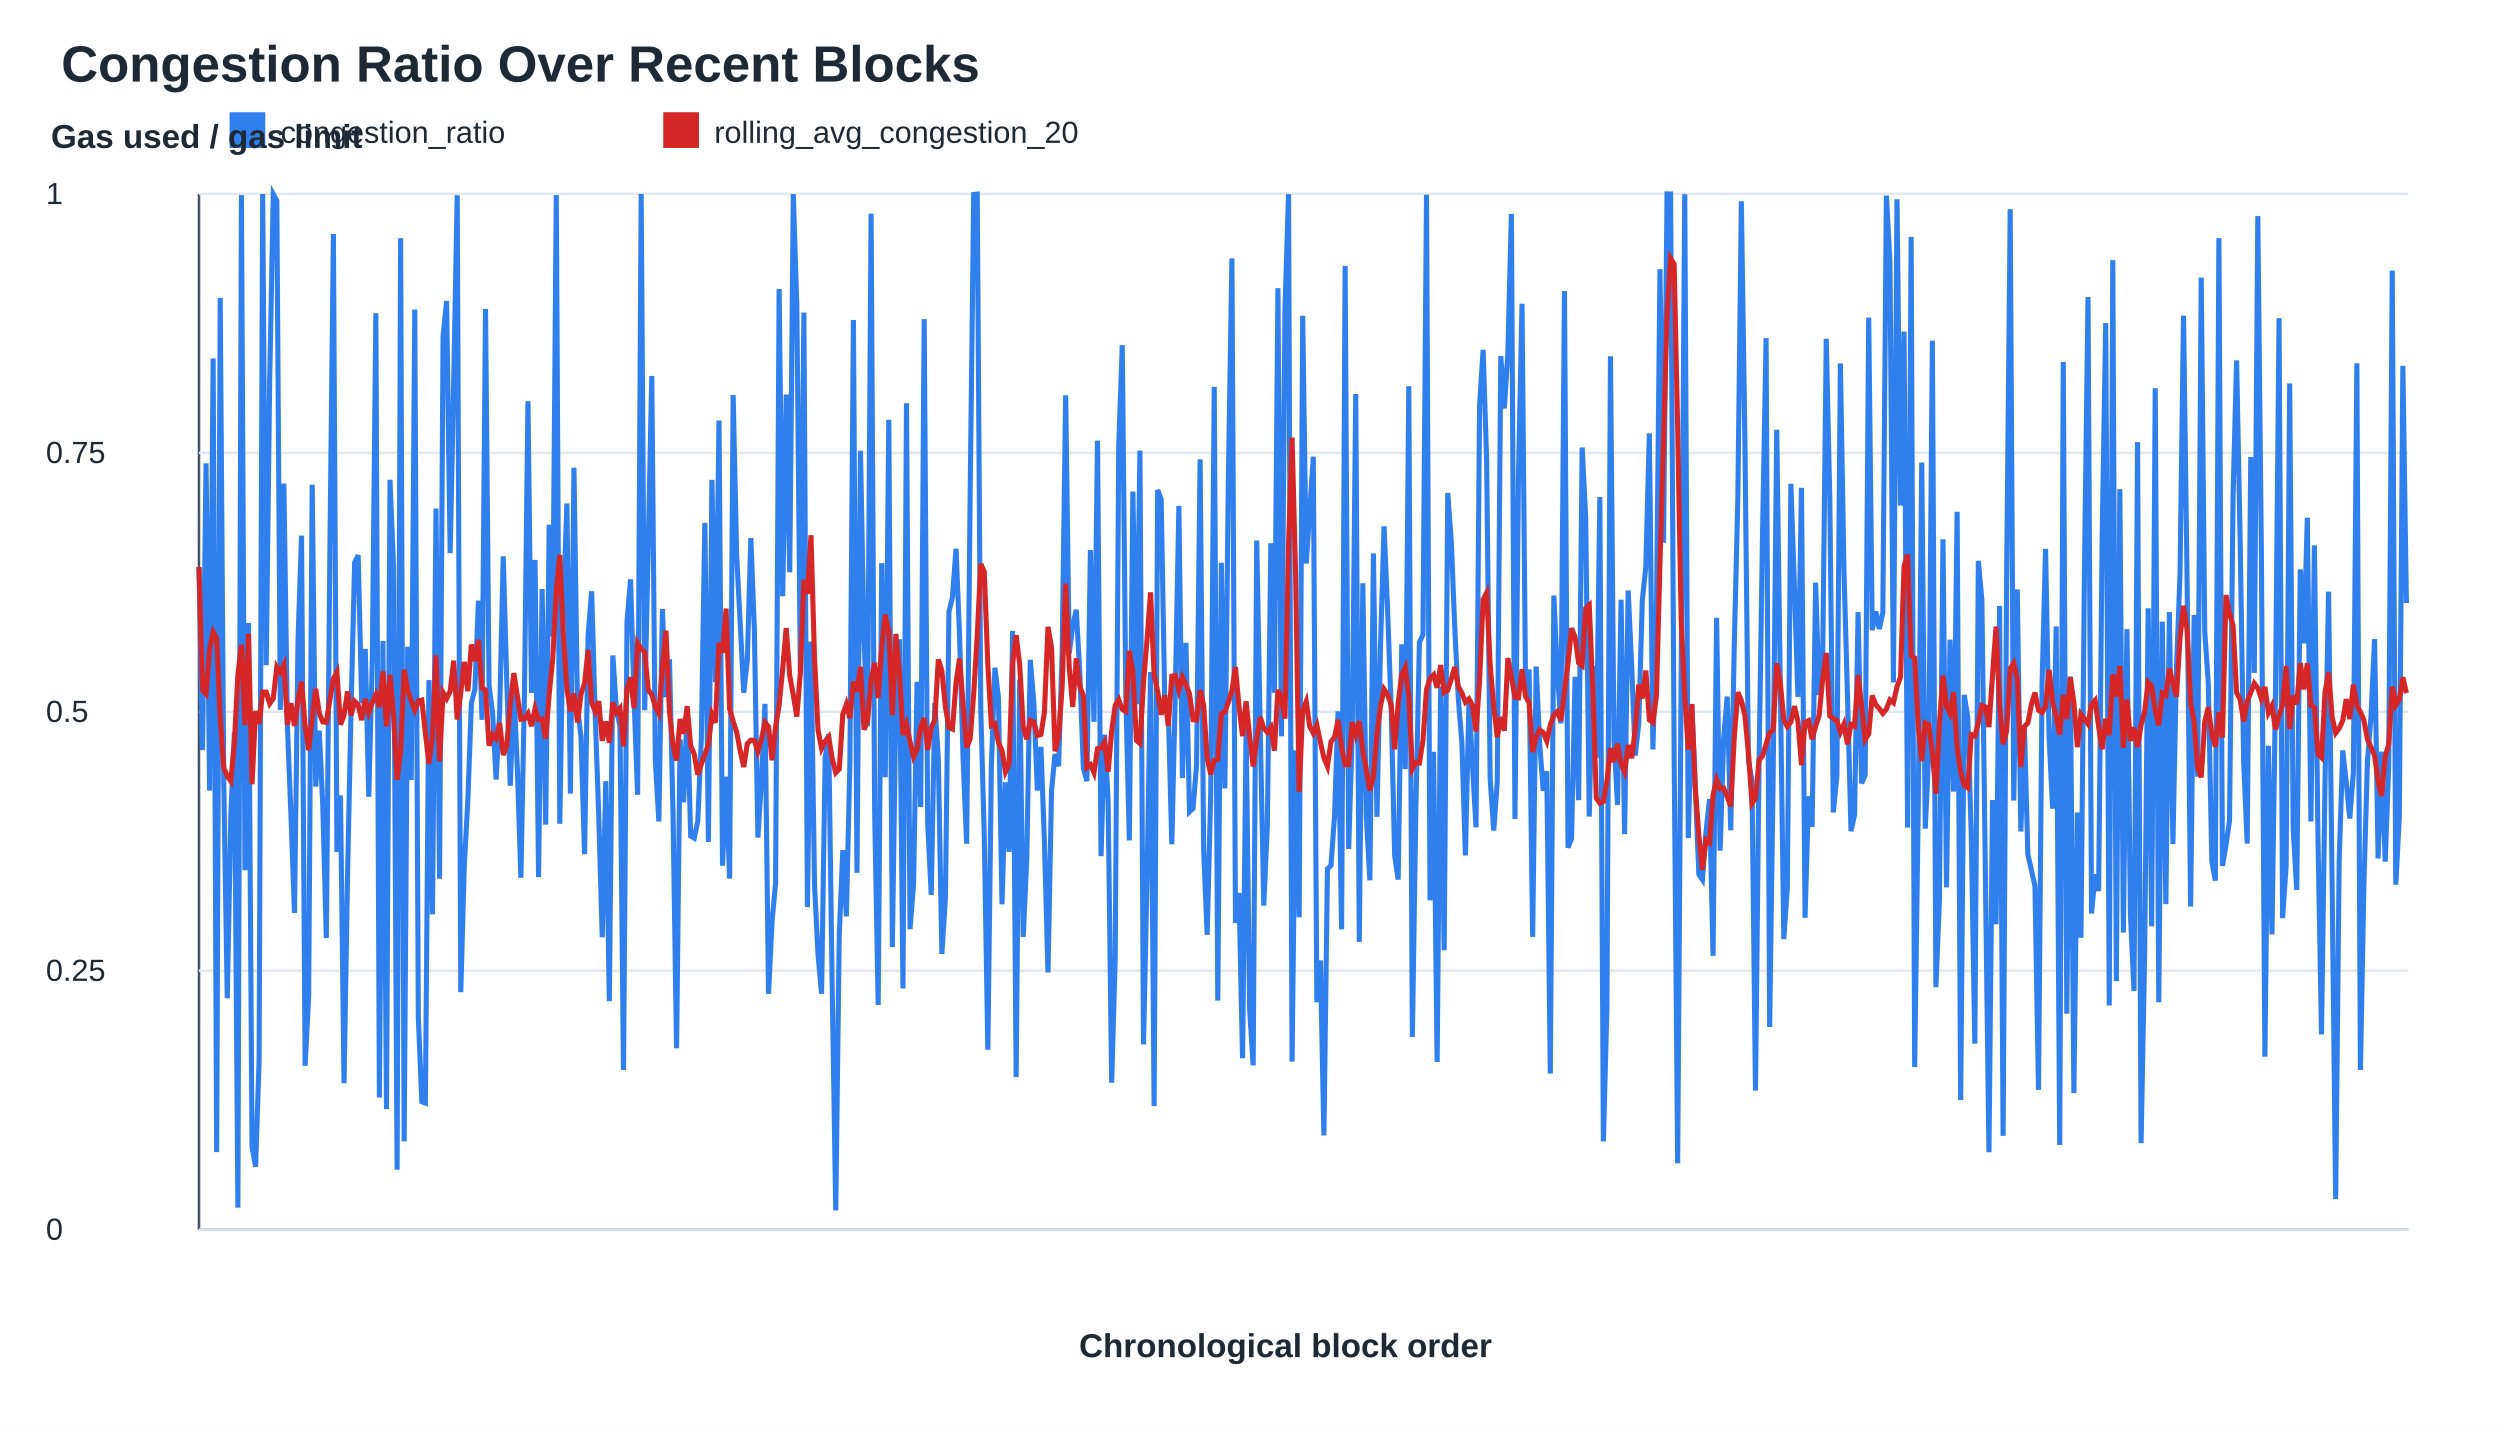
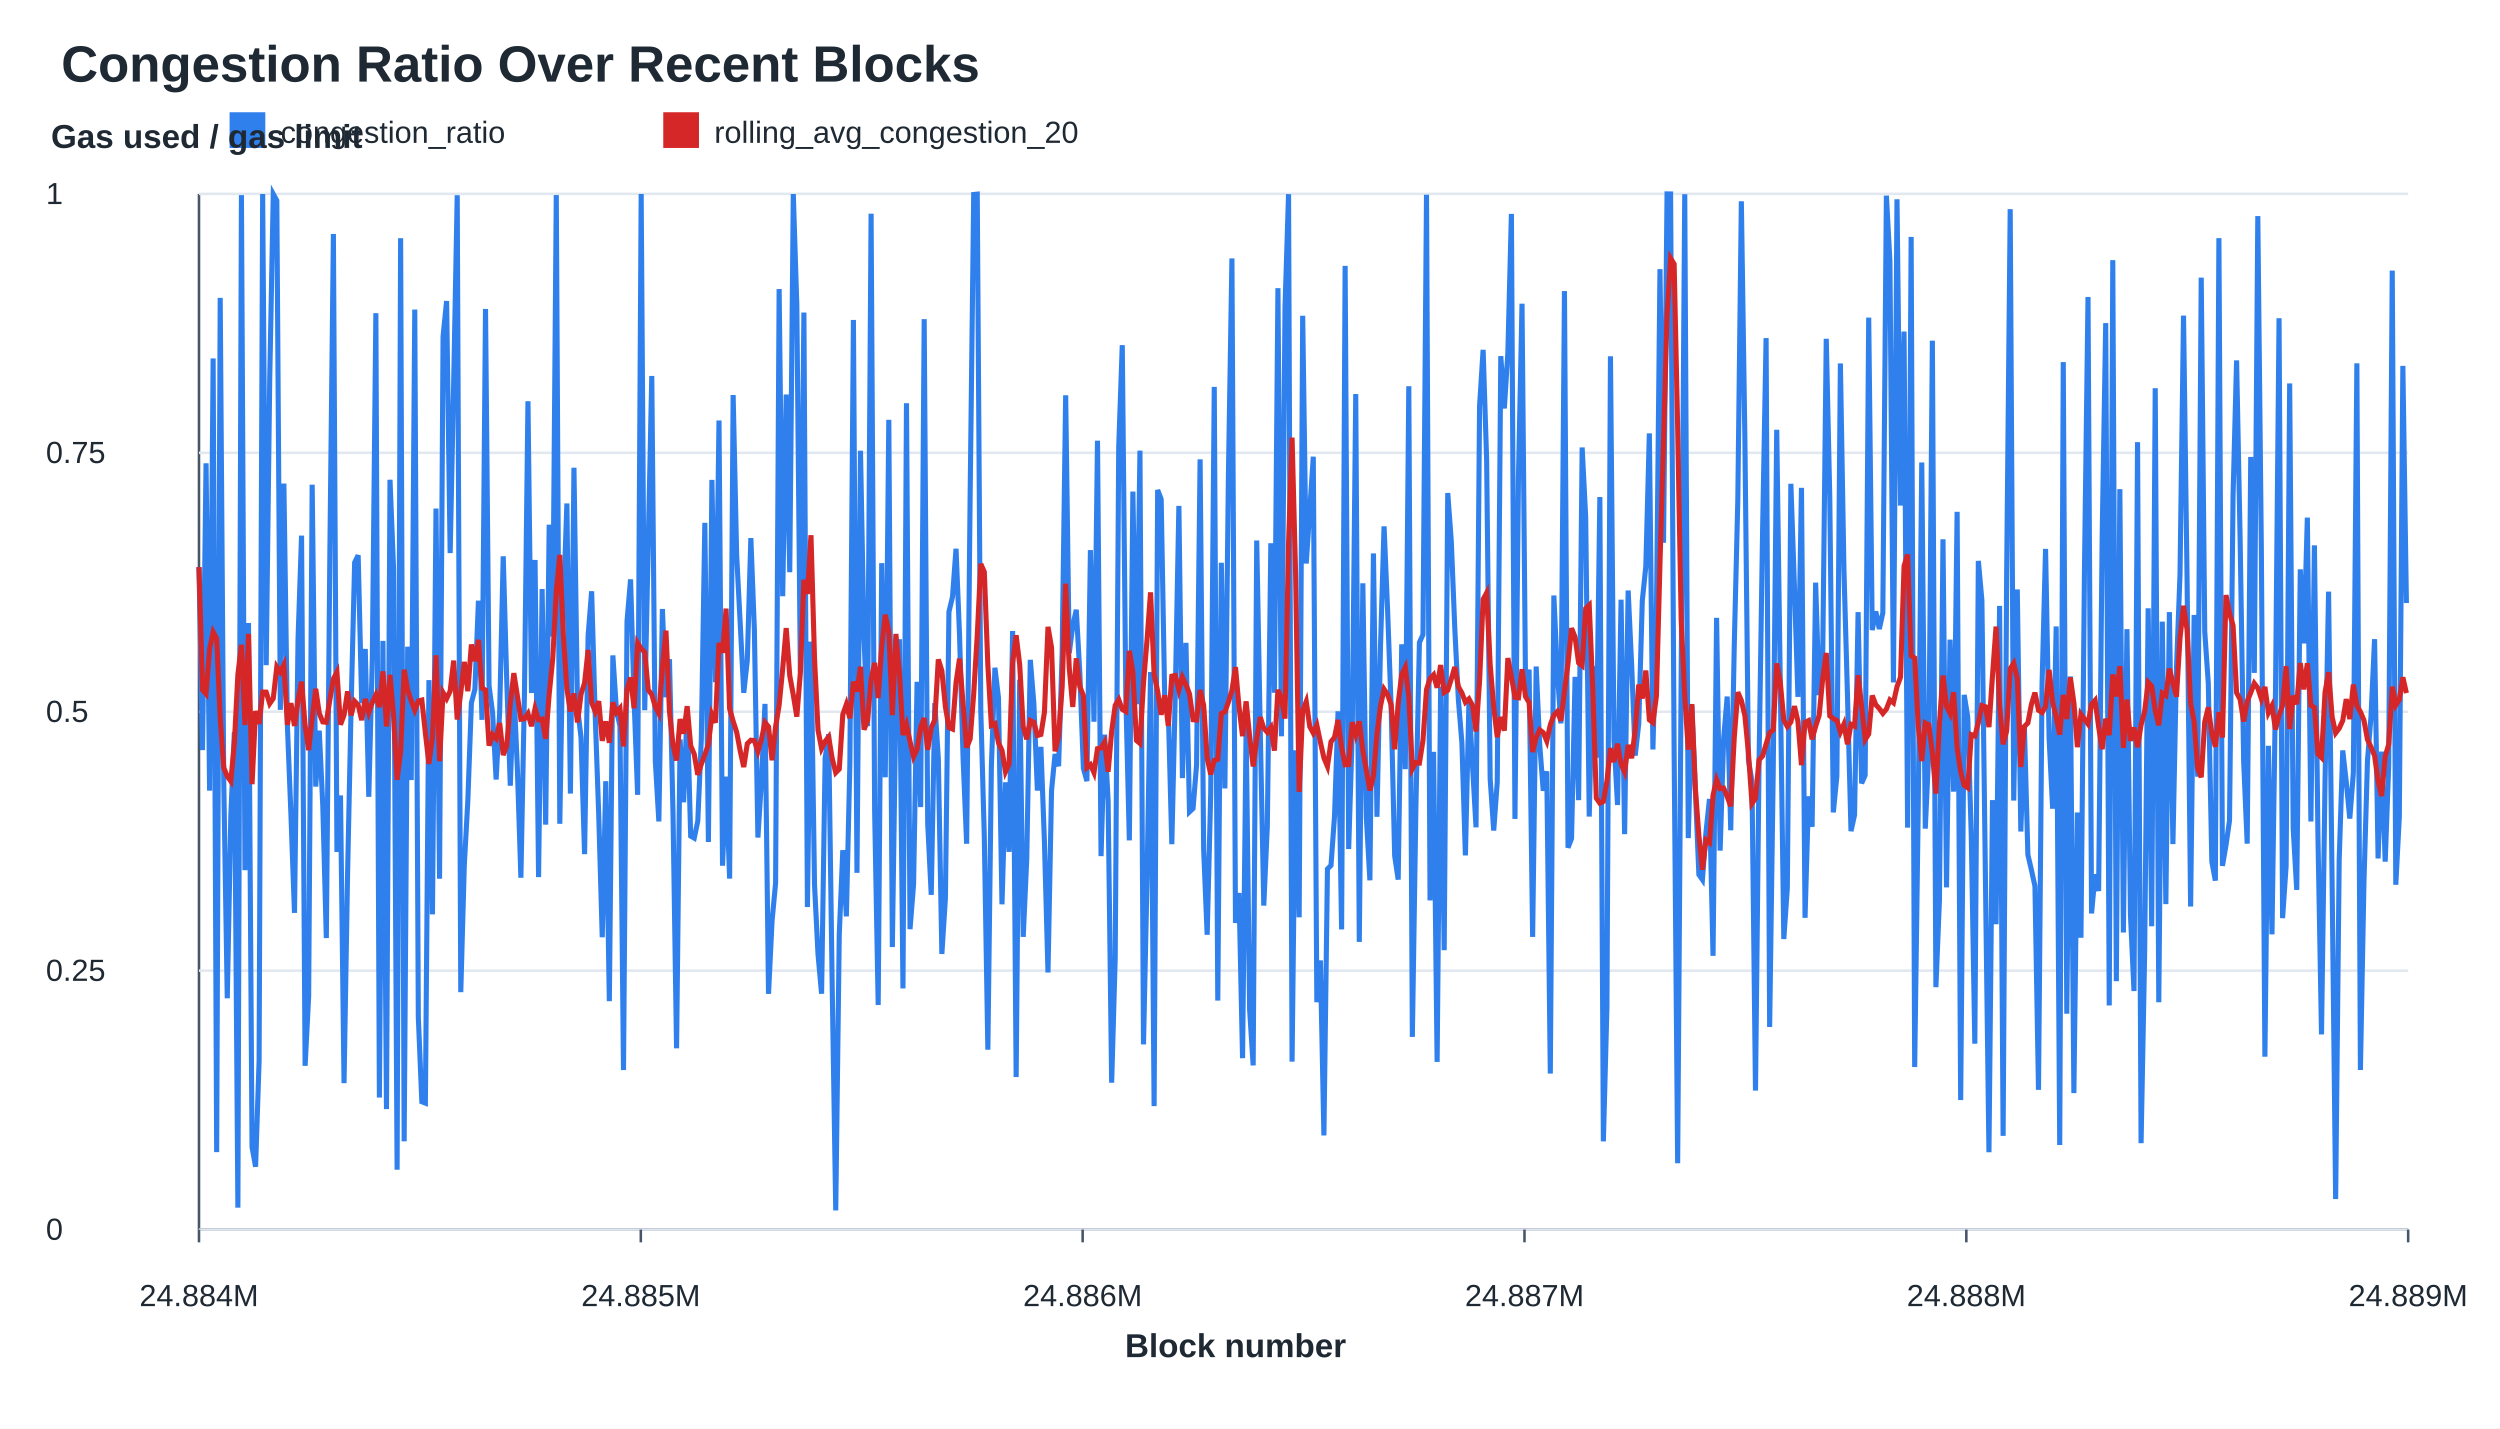
<svg xmlns="http://www.w3.org/2000/svg" width="980" height="560" viewBox="0 0 980 560">
  <style>
text{font-family:Arial,Helvetica,sans-serif;fill:#1f2933}
.title{font-size:20px;font-weight:700}
.axis{stroke:#475569;stroke-width:1}
.grid{stroke:#e2e8f0;stroke-width:1}
.small{font-size:12px}
.label{font-size:13px;font-weight:600}
</style>
  <rect width="980" height="560" fill="#ffffff" />
  <text class="title" x="24" y="32">Congestion Ratio Over Recent Blocks</text>
  <line class="axis" x1="78" y1="482" x2="944" y2="482" />
  <line class="axis" x1="78" y1="482" x2="78" y2="76" />
  <line class="grid" x1="78" y1="482.00" x2="944" y2="482.00" />
  <text class="small" x="18" y="486.00">0</text>
  <line class="grid" x1="78" y1="380.50" x2="944" y2="380.50" />
  <text class="small" x="18" y="384.50">0.25</text>
  <line class="grid" x1="78" y1="279.00" x2="944" y2="279.00" />
  <text class="small" x="18" y="283.00">0.5</text>
  <line class="grid" x1="78" y1="177.50" x2="944" y2="177.50" />
  <text class="small" x="18" y="181.50">0.75</text>
  <line class="grid" x1="78" y1="76.00" x2="944" y2="76.00" />
  <text class="small" x="18" y="80.00">1</text>
+   <line class="axis" x1="78.00" y1="482" x2="78.00" y2="487" />
+   <text class="small" x="78.00" y="512" text-anchor="middle">24.884M</text>
+   <line class="axis" x1="251.20" y1="482" x2="251.20" y2="487" />
+   <text class="small" x="251.20" y="512" text-anchor="middle">24.885M</text>
+   <line class="axis" x1="424.40" y1="482" x2="424.40" y2="487" />
+   <text class="small" x="424.40" y="512" text-anchor="middle">24.886M</text>
+   <line class="axis" x1="597.60" y1="482" x2="597.60" y2="487" />
+   <text class="small" x="597.60" y="512" text-anchor="middle">24.887M</text>
+   <line class="axis" x1="770.80" y1="482" x2="770.80" y2="487" />
+   <text class="small" x="770.80" y="512" text-anchor="middle">24.888M</text>
+   <line class="axis" x1="944.00" y1="482" x2="944.00" y2="487" />
+   <text class="small" x="944.00" y="512" text-anchor="middle">24.889M</text>
  <polyline fill="none" stroke="#2f80ed" stroke-width="2" points="78.00,222.30 79.39,294.04 80.77,181.62 82.16,309.94 83.55,140.51 84.93,451.62 86.32,116.76 87.71,306.46 89.09,391.33 90.48,319.82 91.87,287.02 93.25,473.41 94.64,76.49 96.03,341.12 97.41,244.23 98.80,449.66 100.19,457.36 101.57,415.77 102.96,76.05 104.35,260.76 105.73,148.60 107.12,76.08 108.51,78.62 109.89,278.25 111.28,189.56 112.67,284.82 114.05,319.35 115.44,357.85 116.83,250.57 118.21,209.97 119.60,417.80 120.99,390.64 122.37,190.00 123.76,308.34 125.15,286.41 126.53,315.75 127.92,367.72 129.31,216.45 130.69,91.72 132.08,333.96 133.47,311.82 134.86,424.59 136.24,342.90 137.63,277.33 139.02,220.51 140.40,217.67 141.79,275.65 143.18,254.39 144.56,312.35 145.95,258.11 147.34,122.77 148.72,430.24 150.11,251.23 151.50,434.76 152.88,188.06 154.27,222.86 155.66,458.52 157.04,93.38 158.43,447.39 159.82,253.50 161.20,305.78 162.59,121.35 163.98,398.72 165.36,431.89 166.75,432.43 168.14,266.60 169.52,358.43 170.91,199.36 172.30,344.46 173.68,131.89 175.07,118.00 176.46,216.82 177.84,150.05 179.23,76.54 180.62,388.93 182.00,339.28 183.39,313.82 184.78,275.56 186.16,270.19 187.55,235.46 188.94,282.18 190.32,121.10 191.71,268.83 193.10,279.47 194.48,305.59 195.87,279.15 197.26,218.07 198.64,266.71 200.03,307.99 201.42,269.41 202.80,301.07 204.19,344.07 205.58,272.05 206.96,157.29 208.35,271.66 209.74,219.50 211.12,343.83 212.51,230.91 213.90,323.25 215.28,205.68 216.67,249.50 218.06,76.48 219.44,322.93 220.83,238.29 222.22,197.35 223.60,311.07 224.99,183.35 226.38,277.35 227.76,289.04 229.15,334.82 230.54,249.15 231.92,231.78 233.31,280.16 234.70,319.37 236.08,367.40 237.47,306.23 238.86,392.46 240.24,256.92 241.63,278.20 243.02,284.66 244.41,419.46 245.79,243.58 247.18,227.12 248.57,274.57 249.95,311.58 251.34,76.05 252.73,278.38 254.11,213.36 255.50,147.38 256.89,298.41 258.27,322.00 259.66,238.73 261.05,273.31 262.43,258.41 263.82,318.84 265.21,410.93 266.59,289.86 267.98,314.49 269.37,277.76 270.75,327.75 272.14,328.54 273.53,321.89 274.91,290.03 276.30,204.96 277.69,330.05 279.07,188.12 280.46,267.42 281.85,164.84 283.23,339.37 284.62,304.43 286.01,344.41 287.39,154.86 288.78,217.88 290.17,244.54 291.55,271.59 292.94,258.90 294.33,210.93 295.71,246.75 297.10,328.32 298.49,305.99 299.87,275.93 301.26,389.59 302.65,360.94 304.03,346.20 305.42,113.31 306.81,233.73 308.19,154.65 309.58,224.32 310.97,76.07 312.35,119.52 313.74,263.29 315.13,122.52 316.51,355.55 317.90,251.53 319.29,346.79 320.67,374.22 322.06,389.54 323.45,297.21 324.83,287.87 326.22,386.45 327.61,474.48 328.99,366.33 330.38,333.26 331.77,359.22 333.15,299.32 334.54,125.43 335.93,342.15 337.31,176.68 338.70,250.16 340.09,284.66 341.47,83.76 342.86,317.90 344.25,393.96 345.63,220.75 347.02,304.69 348.41,164.58 349.80,371.25 351.18,274.79 352.57,250.58 353.96,387.48 355.34,158.07 356.73,364.23 358.12,346.62 359.50,267.27 360.89,316.38 362.28,125.11 363.66,322.87 365.05,350.78 366.44,275.62 367.82,297.30 369.21,373.95 370.60,352.10 371.98,239.85 373.37,234.02 374.76,215.11 376.14,248.96 377.53,297.25 378.92,330.75 380.30,193.82 381.69,76.24 383.08,76.10 384.46,278.15 385.85,328.07 387.24,411.48 388.62,300.31 390.01,261.76 391.40,273.48 392.78,354.49 394.17,306.67 395.56,333.92 396.94,247.36 398.33,422.19 399.72,266.40 401.10,367.25 402.49,336.72 403.88,258.66 405.26,275.63 406.65,309.90 408.04,292.78 409.42,330.07 410.81,381.20 412.20,309.94 413.58,295.61 414.97,300.35 416.36,256.10 417.74,154.95 419.13,256.04 420.52,245.32 421.90,239.03 423.29,263.84 424.68,301.16 426.06,306.19 427.45,215.65 428.84,282.94 430.22,172.75 431.61,335.60 433.00,287.98 434.38,313.74 435.77,424.41 437.16,375.51 438.54,175.03 439.93,135.30 441.32,272.91 442.70,329.43 444.09,192.70 445.48,276.05 446.86,176.64 448.25,409.40 449.64,344.50 451.02,263.44 452.41,433.60 453.80,192.07 455.18,195.69 456.57,274.09 457.96,278.03 459.35,330.93 460.73,270.99 462.12,198.31 463.51,305.01 464.89,252.01 466.28,318.25 467.67,316.94 469.05,299.91 470.44,180.07 471.83,332.95 473.21,366.44 474.60,311.07 475.99,151.65 477.37,392.23 478.76,220.60 480.15,309.07 481.53,186.55 482.92,101.30 484.31,361.79 485.69,350.06 487.08,414.81 488.47,285.07 489.85,395.76 491.24,417.64 492.63,211.87 494.01,285.69 495.40,355.00 496.79,323.82 498.17,212.96 499.56,271.55 500.95,112.95 502.33,288.64 503.72,120.65 505.11,76.11 506.49,416.16 507.88,294.11 509.27,359.58 510.65,123.78 512.04,220.90 513.43,199.93 514.81,179.02 516.20,392.87 517.59,376.49 518.97,445.09 520.36,340.65 521.75,339.23 523.13,319.96 524.52,278.83 525.91,364.33 527.29,104.22 528.68,332.81 530.07,287.54 531.45,154.47 532.84,369.24 534.23,228.65 535.61,320.50 537.00,345.08 538.39,216.94 539.77,320.19 541.16,253.18 542.55,206.33 543.93,239.02 545.32,276.98 546.71,335.49 548.09,344.81 549.48,252.56 550.87,301.50 552.25,151.40 553.64,406.46 555.03,316.39 556.41,251.84 557.80,248.78 559.19,76.34 560.57,352.96 561.96,294.73 563.35,416.28 564.73,269.12 566.12,372.48 567.51,193.26 568.90,212.07 570.28,246.41 571.67,274.07 573.06,291.14 574.44,335.32 575.83,274.58 577.22,300.02 578.60,324.31 579.99,159.14 581.38,137.13 582.76,180.21 584.15,305.37 585.54,325.58 586.92,306.57 588.31,139.60 589.70,160.12 591.08,138.31 592.47,83.85 593.86,321.01 595.24,186.77 596.63,119.05 598.02,270.11 599.40,262.49 600.79,367.27 602.18,261.28 603.56,291.82 604.95,309.98 606.34,302.35 607.72,420.83 609.11,233.43 610.50,264.01 611.88,283.58 613.27,114.11 614.66,332.30 616.04,328.70 617.43,265.33 618.82,313.65 620.20,175.41 621.59,202.79 622.98,320.10 624.36,261.15 625.75,297.01 627.14,194.83 628.52,447.42 629.91,395.06 631.30,139.67 632.68,290.16 634.07,315.55 635.46,235.08 636.84,326.99 638.23,231.48 639.62,260.95 641.00,296.20 642.39,283.70 643.78,235.52 645.16,222.06 646.55,169.88 647.94,293.80 649.32,240.81 650.71,105.50 652.10,212.77 653.48,76.01 654.87,76.03 656.26,294.95 657.64,455.98 659.03,263.59 660.42,76.14 661.80,328.54 663.19,276.48 664.58,309.80 665.96,342.85 667.35,344.85 668.74,326.29 670.12,313.21 671.51,374.69 672.90,242.20 674.29,333.45 675.67,289.50 677.06,273.05 678.45,325.46 679.83,253.01 681.22,196.12 682.61,78.92 683.99,171.71 685.38,297.84 686.77,306.32 688.15,427.50 689.54,299.38 690.93,208.26 692.31,132.54 693.70,402.57 695.09,303.11 696.47,168.47 697.86,266.93 699.25,368.10 700.63,348.11 702.02,189.65 703.41,229.91 704.79,273.18 706.18,191.24 707.57,359.79 708.95,312.17 710.34,324.11 711.73,228.39 713.11,272.51 714.50,257.63 715.89,132.80 717.27,194.91 718.66,318.46 720.05,304.25 721.43,142.46 722.82,223.20 724.21,272.52 725.59,325.80 726.98,319.52 728.37,239.94 729.75,307.07 731.14,303.89 732.53,124.50 733.91,247.00 735.30,239.67 736.69,246.56 738.07,240.23 739.46,76.70 740.85,102.45 742.23,267.51 743.62,78.11 745.01,198.19 746.39,129.98 747.78,324.43 749.17,92.87 750.55,418.28 751.94,317.05 753.33,181.30 754.71,324.83 756.10,294.47 757.49,133.55 758.87,386.97 760.26,352.71 761.65,211.39 763.03,347.84 764.42,250.75 765.81,310.33 767.19,200.63 768.58,431.22 769.97,272.39 771.35,281.08 772.74,327.55 774.13,409.12 775.51,219.87 776.90,235.29 778.29,344.52 779.67,451.67 781.06,313.65 782.45,362.30 783.84,237.50 785.22,445.25 786.61,225.05 788.00,82.00 789.38,313.83 790.77,231.06 792.16,325.95 793.54,284.21 794.93,335.05 796.32,341.04 797.70,347.38 799.09,427.21 800.48,268.59 801.86,215.17 803.25,289.56 804.64,317.02 806.02,245.57 807.41,448.83 808.80,141.94 810.18,397.38 811.57,265.17 812.96,428.49 814.34,318.51 815.73,367.60 817.12,222.51 818.50,116.40 819.89,358.06 821.28,342.76 822.66,349.27 824.05,210.17 825.44,126.65 826.82,394.14 828.21,101.97 829.60,384.63 830.98,191.75 832.37,365.55 833.76,246.63 835.14,358.62 836.53,388.49 837.92,173.31 839.30,448.13 840.69,374.50 842.08,238.44 843.46,363.10 844.85,152.19 846.24,392.87 847.62,243.69 849.01,354.40 850.40,239.94 851.78,330.88 853.17,262.17 854.56,225.29 855.94,123.74 857.33,226.94 858.72,355.35 860.10,241.06 861.49,304.47 862.88,108.84 864.26,247.61 865.65,267.82 867.04,337.77 868.42,345.20 869.81,93.36 871.20,339.42 872.58,331.36 873.97,321.65 875.36,194.26 876.74,141.28 878.13,211.42 879.52,298.62 880.90,330.71 882.29,179.12 883.68,263.77 885.06,84.70 886.45,215.52 887.84,414.23 889.22,292.34 890.61,366.27 892.00,270.73 893.39,124.74 894.77,359.91 896.16,339.43 897.55,150.31 898.93,324.84 900.32,348.84 901.71,223.20 903.09,252.23 904.48,202.91 905.87,322.03 907.25,213.77 908.64,328.02 910.03,405.49 911.41,305.96 912.80,231.92 914.19,346.34 915.57,470.03 916.96,337.07 918.35,294.17 919.73,306.51 921.12,320.88 922.51,303.02 923.89,142.42 925.28,419.43 926.67,345.79 928.05,298.18 929.44,280.77 930.83,250.55 932.21,336.51 933.60,294.63 934.99,337.77 936.37,300.14 937.76,106.09 939.15,346.83 940.53,320.19 941.92,143.42 943.31,236.39" />
  <polyline fill="none" stroke="#d62728" stroke-width="2" points="78.00,222.30 79.39,270.47 80.77,272.04 82.16,254.34 83.55,247.75 84.93,250.30 86.32,281.48 87.71,300.98 89.09,304.31 90.48,306.24 91.87,291.29 93.25,264.44 94.64,252.75 96.03,284.20 97.41,248.49 98.80,307.40 100.19,278.74 101.57,283.77 102.96,271.27 104.35,271.33 105.73,275.79 107.12,273.79 108.51,261.39 109.89,263.44 111.28,260.64 112.67,284.15 114.05,275.63 115.44,284.56 116.83,274.47 118.21,267.22 119.60,284.38 120.99,294.04 122.37,281.45 123.76,270.01 125.15,279.62 126.53,282.98 127.92,283.14 129.31,274.22 130.69,266.13 132.08,263.50 133.47,284.07 134.86,280.33 136.24,271.02 137.63,280.42 139.02,274.90 140.40,276.30 141.79,282.30 143.18,273.97 144.56,279.32 145.95,275.40 147.34,272.40 148.72,277.19 150.11,263.16 151.50,284.75 152.88,264.53 154.27,280.51 155.66,305.69 157.04,294.57 158.43,262.53 159.82,270.44 161.20,274.76 162.59,278.38 163.98,274.79 165.36,274.43 166.75,287.39 168.14,299.44 169.52,289.01 170.91,256.87 172.30,298.39 173.68,271.51 175.07,273.86 176.46,270.93 177.84,258.95 179.23,282.05 180.62,271.52 182.00,259.45 183.39,270.95 184.78,252.63 186.16,259.17 187.55,250.80 188.94,269.74 190.32,270.48 191.71,292.29 193.10,287.98 194.48,289.48 195.87,283.41 197.26,295.97 198.64,292.44 200.03,275.66 201.42,263.87 202.80,272.75 204.19,281.96 205.58,281.76 206.96,279.73 208.35,284.66 209.74,277.77 211.12,282.13 212.51,281.89 213.90,289.62 215.28,272.12 216.67,258.22 218.06,231.91 219.44,217.51 220.83,249.12 222.22,270.02 223.60,278.92 224.99,271.82 226.38,283.20 227.76,272.11 229.15,267.73 230.54,254.77 231.92,275.45 233.31,278.85 234.70,274.86 236.08,290.42 237.47,282.77 238.86,291.17 240.24,275.34 241.63,279.30 243.02,277.66 244.41,292.58 245.79,270.12 247.18,265.58 248.57,277.65 249.95,252.04 251.34,254.28 252.73,255.63 254.11,270.46 255.50,272.24 256.89,277.14 258.27,279.75 259.66,261.66 261.05,247.20 262.43,278.79 263.82,292.16 265.21,298.12 266.59,281.88 267.98,287.59 269.37,276.83 270.75,292.35 272.14,295.62 273.53,303.72 274.91,299.54 276.30,295.81 277.69,291.87 279.07,280.07 280.46,283.30 281.85,252.02 283.23,255.90 284.62,238.57 286.01,277.83 287.39,282.71 288.78,287.04 290.17,294.40 291.55,300.68 292.94,291.53 294.33,290.16 295.71,290.30 297.10,294.59 298.49,289.84 299.87,283.18 301.26,284.90 302.65,298.03 304.03,284.91 305.42,276.36 306.81,262.15 308.19,246.20 309.58,264.87 310.97,272.43 312.35,280.93 313.74,263.70 315.13,227.31 316.51,232.83 317.90,209.80 319.29,258.15 320.67,286.23 322.06,293.40 323.45,290.63 324.83,288.88 326.22,297.34 327.61,302.88 328.99,301.47 330.38,280.06 331.77,276.11 333.15,281.55 334.54,267.21 335.93,271.07 337.31,261.36 338.70,286.04 340.09,282.36 341.47,266.35 342.86,259.83 344.25,273.63 345.63,253.54 347.02,240.98 348.41,247.53 349.80,280.35 351.18,248.51 352.57,263.76 353.96,288.13 355.34,284.08 356.73,290.70 358.12,296.67 359.50,293.71 360.89,285.09 362.28,281.48 363.66,293.91 365.05,285.30 366.44,282.16 367.82,258.49 369.21,262.93 370.60,277.05 371.98,285.20 373.37,285.78 374.76,267.62 376.14,258.18 377.53,276.16 378.92,293.06 380.30,289.64 381.69,271.97 383.08,249.09 384.46,221.04 385.85,224.23 387.24,260.73 388.62,284.35 390.01,283.66 391.40,291.17 392.78,294.14 394.17,302.53 395.56,299.57 396.94,259.87 398.33,249.01 399.72,260.60 401.10,284.94 402.49,289.79 403.88,282.45 405.26,283.13 406.65,288.32 408.04,287.90 409.42,279.18 410.81,245.72 412.20,253.82 413.58,294.51 414.97,288.61 416.36,269.25 417.74,228.78 419.13,261.59 420.52,277.11 421.90,258.05 423.29,269.12 424.68,272.68 426.06,300.90 427.45,299.76 428.84,302.88 430.22,293.47 431.61,293.19 433.00,290.91 434.38,302.52 435.77,286.76 437.16,276.50 438.54,274.28 439.93,278.07 441.32,278.88 442.70,255.11 444.09,263.49 445.48,290.25 446.86,291.42 448.25,267.72 449.64,250.81 451.02,232.20 452.41,264.44 453.80,270.97 455.18,280.19 456.57,272.53 457.96,284.56 459.35,265.08 460.73,264.78 462.12,270.46 463.51,265.49 464.89,268.37 466.28,272.00 467.67,282.12 469.05,282.24 470.44,270.48 471.83,276.48 473.21,297.18 474.60,303.58 475.99,298.05 477.37,297.67 478.76,279.70 480.15,279.04 481.53,275.21 482.92,270.64 484.31,261.52 485.69,277.04 487.08,288.57 488.47,274.91 489.85,288.55 491.24,300.45 492.63,289.67 494.01,281.12 495.40,285.46 496.79,287.05 498.17,285.17 499.56,294.25 500.95,270.41 502.33,273.74 503.72,281.69 505.11,213.22 506.49,171.55 507.88,225.21 509.27,310.42 510.65,278.48 512.04,274.98 513.43,284.83 514.81,287.39 516.20,284.28 517.59,290.89 518.97,297.09 520.36,300.43 521.75,290.76 523.13,289.03 524.52,282.21 525.91,293.00 527.29,299.80 528.68,299.71 530.07,283.11 531.45,287.99 532.84,282.75 534.23,294.21 535.61,301.97 537.00,309.86 538.39,304.21 539.77,287.63 541.16,276.70 542.55,270.18 543.93,272.25 545.32,276.24 546.71,293.75 548.09,275.70 549.48,264.44 550.87,261.57 552.25,273.20 553.64,301.42 555.03,298.93 556.41,299.11 557.80,290.29 559.19,270.31 560.57,265.97 561.96,264.52 563.35,269.58 564.73,260.70 566.12,271.45 567.51,270.59 568.90,266.16 570.28,261.49 571.67,269.14 573.06,271.63 574.44,275.26 575.83,273.97 577.22,276.51 578.60,286.72 579.99,267.00 581.38,234.96 582.76,232.39 584.15,260.66 585.54,277.15 586.92,288.97 588.31,281.07 589.70,286.42 591.08,257.97 592.47,265.11 593.86,273.34 595.24,273.53 596.63,262.34 598.02,273.10 599.40,275.37 600.79,294.80 602.18,289.10 603.56,286.12 604.95,287.18 606.34,290.49 607.72,284.13 609.11,280.36 610.50,278.91 611.88,282.53 613.27,271.07 614.66,260.05 616.04,246.25 617.43,249.76 618.82,259.85 620.20,260.96 621.59,238.53 622.98,237.20 624.36,270.09 625.75,312.87 627.14,314.86 628.52,314.19 629.91,306.26 631.30,293.26 632.68,298.69 634.07,291.53 635.46,299.53 636.84,302.61 638.23,292.02 639.62,297.22 641.00,286.12 642.39,268.37 643.78,273.80 645.16,262.84 646.55,282.16 647.94,283.26 649.32,272.81 650.71,220.77 652.10,173.12 653.48,123.62 654.87,101.25 656.26,103.50 657.64,167.46 659.03,243.15 660.42,272.96 661.80,293.88 663.19,276.01 664.58,309.02 665.96,327.63 667.35,340.92 668.74,329.26 670.12,330.31 671.51,311.78 672.90,305.59 674.29,309.14 675.67,308.94 677.06,312.26 678.45,316.09 679.83,289.05 681.22,271.34 682.61,274.58 683.99,280.50 685.38,295.06 686.77,314.98 688.15,312.96 689.54,297.87 690.93,296.35 692.31,291.70 693.70,287.25 695.09,286.11 696.47,260.03 697.86,267.43 699.25,282.26 700.63,284.81 702.02,283.03 703.41,276.81 704.79,282.73 706.18,299.93 707.57,283.17 708.95,282.48 710.34,289.81 711.73,284.69 713.11,280.41 714.50,265.96 715.89,255.96 717.27,280.63 718.66,281.70 720.05,282.43 721.43,286.99 722.82,283.85 724.21,291.74 725.59,283.94 726.98,284.67 728.37,264.68 729.75,276.79 731.14,289.91 732.53,287.76 733.91,272.65 735.30,276.22 736.69,277.78 738.07,279.66 739.46,277.98 740.85,274.39 742.23,275.49 743.62,269.21 745.01,265.42 746.39,221.87 747.78,217.36 749.17,257.11 750.55,257.90 751.94,284.34 753.33,298.36 754.71,283.40 756.10,284.10 757.49,295.21 758.87,311.10 760.26,283.64 761.65,264.80 763.03,276.90 764.42,279.70 765.81,271.34 767.19,293.22 768.58,302.53 769.97,307.86 771.35,308.79 772.74,287.97 774.13,288.52 775.51,283.32 776.90,276.58 778.29,277.04 779.67,285.01 781.06,264.78 782.45,245.62 783.84,276.57 785.22,291.75 786.61,286.48 788.00,262.14 789.38,260.00 790.77,265.84 792.16,300.68 793.54,284.82 794.93,283.39 796.32,276.09 797.70,271.50 799.09,278.42 800.48,279.30 801.86,277.00 803.25,262.59 804.64,275.21 806.02,281.11 807.41,288.00 808.80,272.42 810.18,281.87 811.57,265.57 812.96,275.47 814.34,292.88 815.73,280.00 817.12,281.90 818.50,283.79 819.89,276.08 821.28,274.53 822.66,284.88 824.05,293.69 825.44,281.72 826.82,288.19 828.21,264.36 829.60,272.99 830.98,261.12 832.37,293.19 833.76,274.22 835.14,290.40 836.53,285.19 837.92,292.89 839.30,284.16 840.69,278.97 842.08,267.46 843.46,268.94 844.85,278.61 846.24,284.32 847.62,271.70 849.01,272.61 850.40,262.10 851.78,267.81 853.17,273.11 854.56,250.09 855.94,237.46 857.33,246.87 858.72,275.62 860.10,282.92 861.49,301.24 862.88,304.68 864.26,282.95 865.65,277.26 867.04,287.63 868.42,292.74 869.81,279.14 871.20,289.11 872.58,233.27 873.97,240.41 875.36,245.27 876.74,271.55 878.13,274.16 879.52,282.84 880.90,274.93 882.29,271.52 883.68,267.87 885.06,269.70 886.45,273.94 887.84,269.26 889.22,279.37 890.61,276.67 892.00,285.96 893.39,280.43 894.77,276.49 896.16,261.12 897.55,285.77 898.93,272.72 900.32,276.04 901.71,259.93 903.09,270.23 904.48,260.00 905.87,276.53 907.25,277.33 908.64,295.56 910.03,296.97 911.41,271.43 912.80,263.51 914.19,281.03 915.57,287.34 916.96,285.52 918.35,282.49 919.73,274.05 921.12,281.89 922.51,268.36 923.89,276.58 925.28,279.05 926.67,282.36 928.05,289.89 929.44,292.87 930.83,296.18 932.21,306.26 933.60,312.05 934.99,296.50 936.37,291.81 937.76,269.17 939.15,276.43 940.53,274.23 941.92,265.51 943.31,271.70" />
  <rect x="90" y="44" width="14" height="14" fill="#2f80ed" />
  <text class="small" x="110" y="56">congestion_ratio</text>
  <rect x="260" y="44" width="14" height="14" fill="#d62728" />
  <text class="small" x="280" y="56">rolling_avg_congestion_20</text>
-   <text class="label" x="423.00" y="532">Chronological block order</text>
+   <text class="label" x="441.00" y="532">Block number</text>
  <text class="label" x="20" y="58">Gas used / gas limit</text>
</svg>
